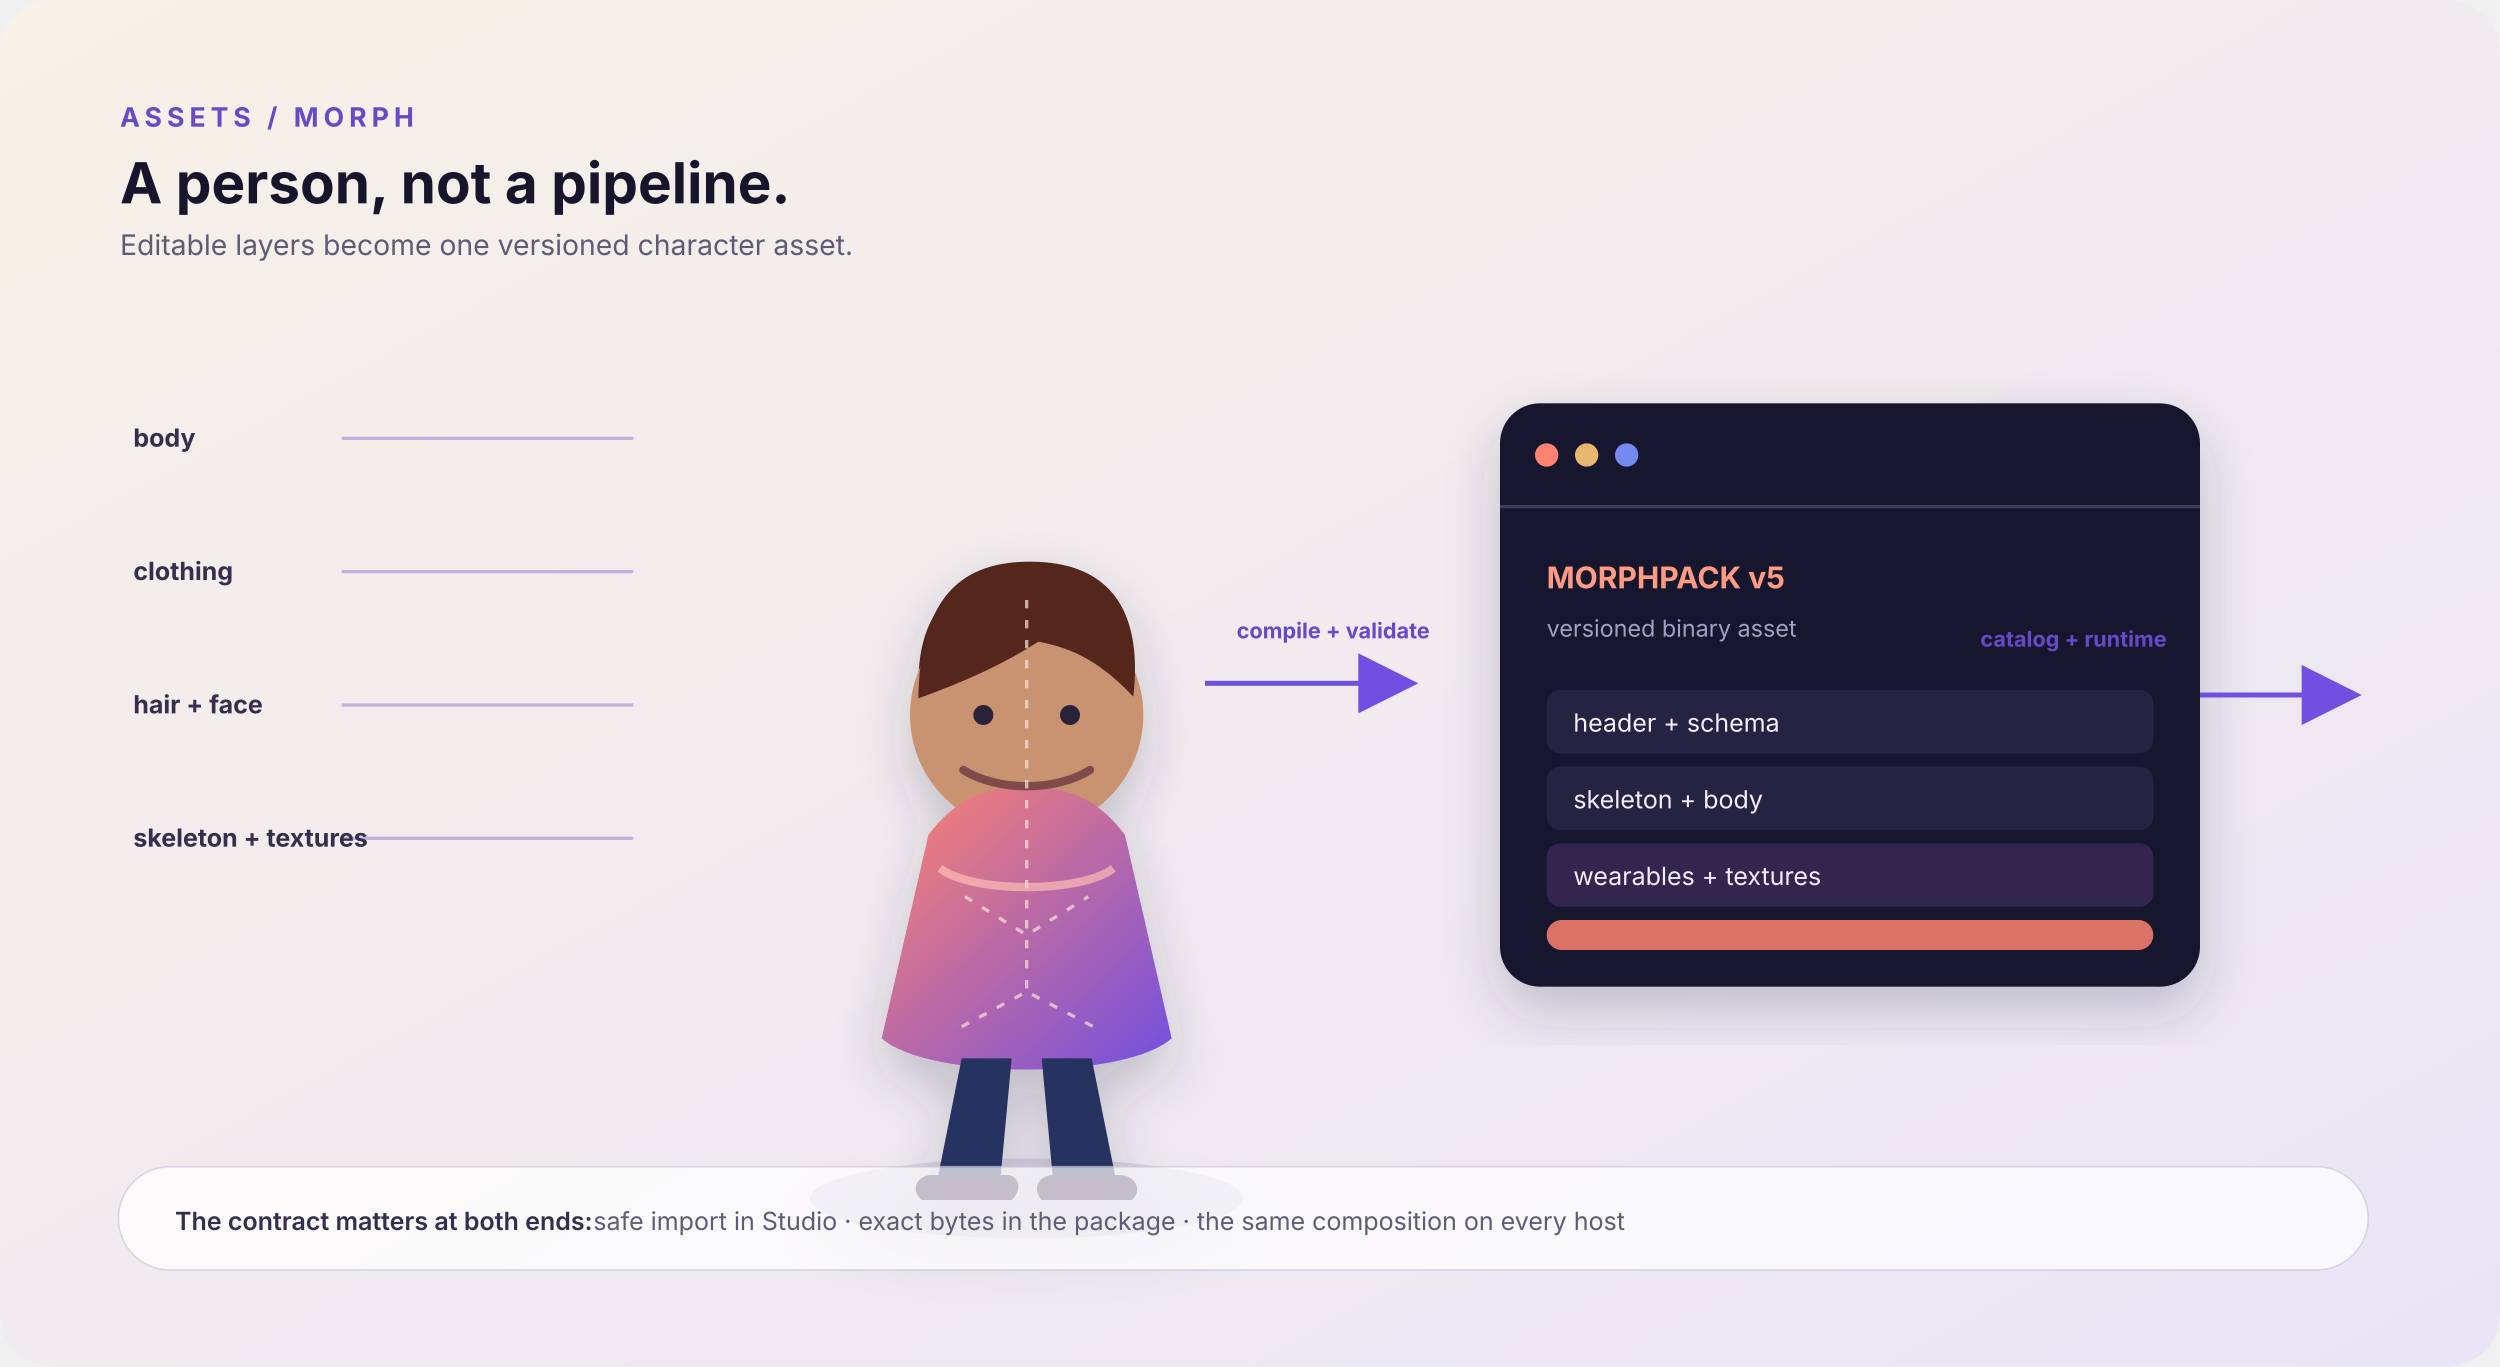
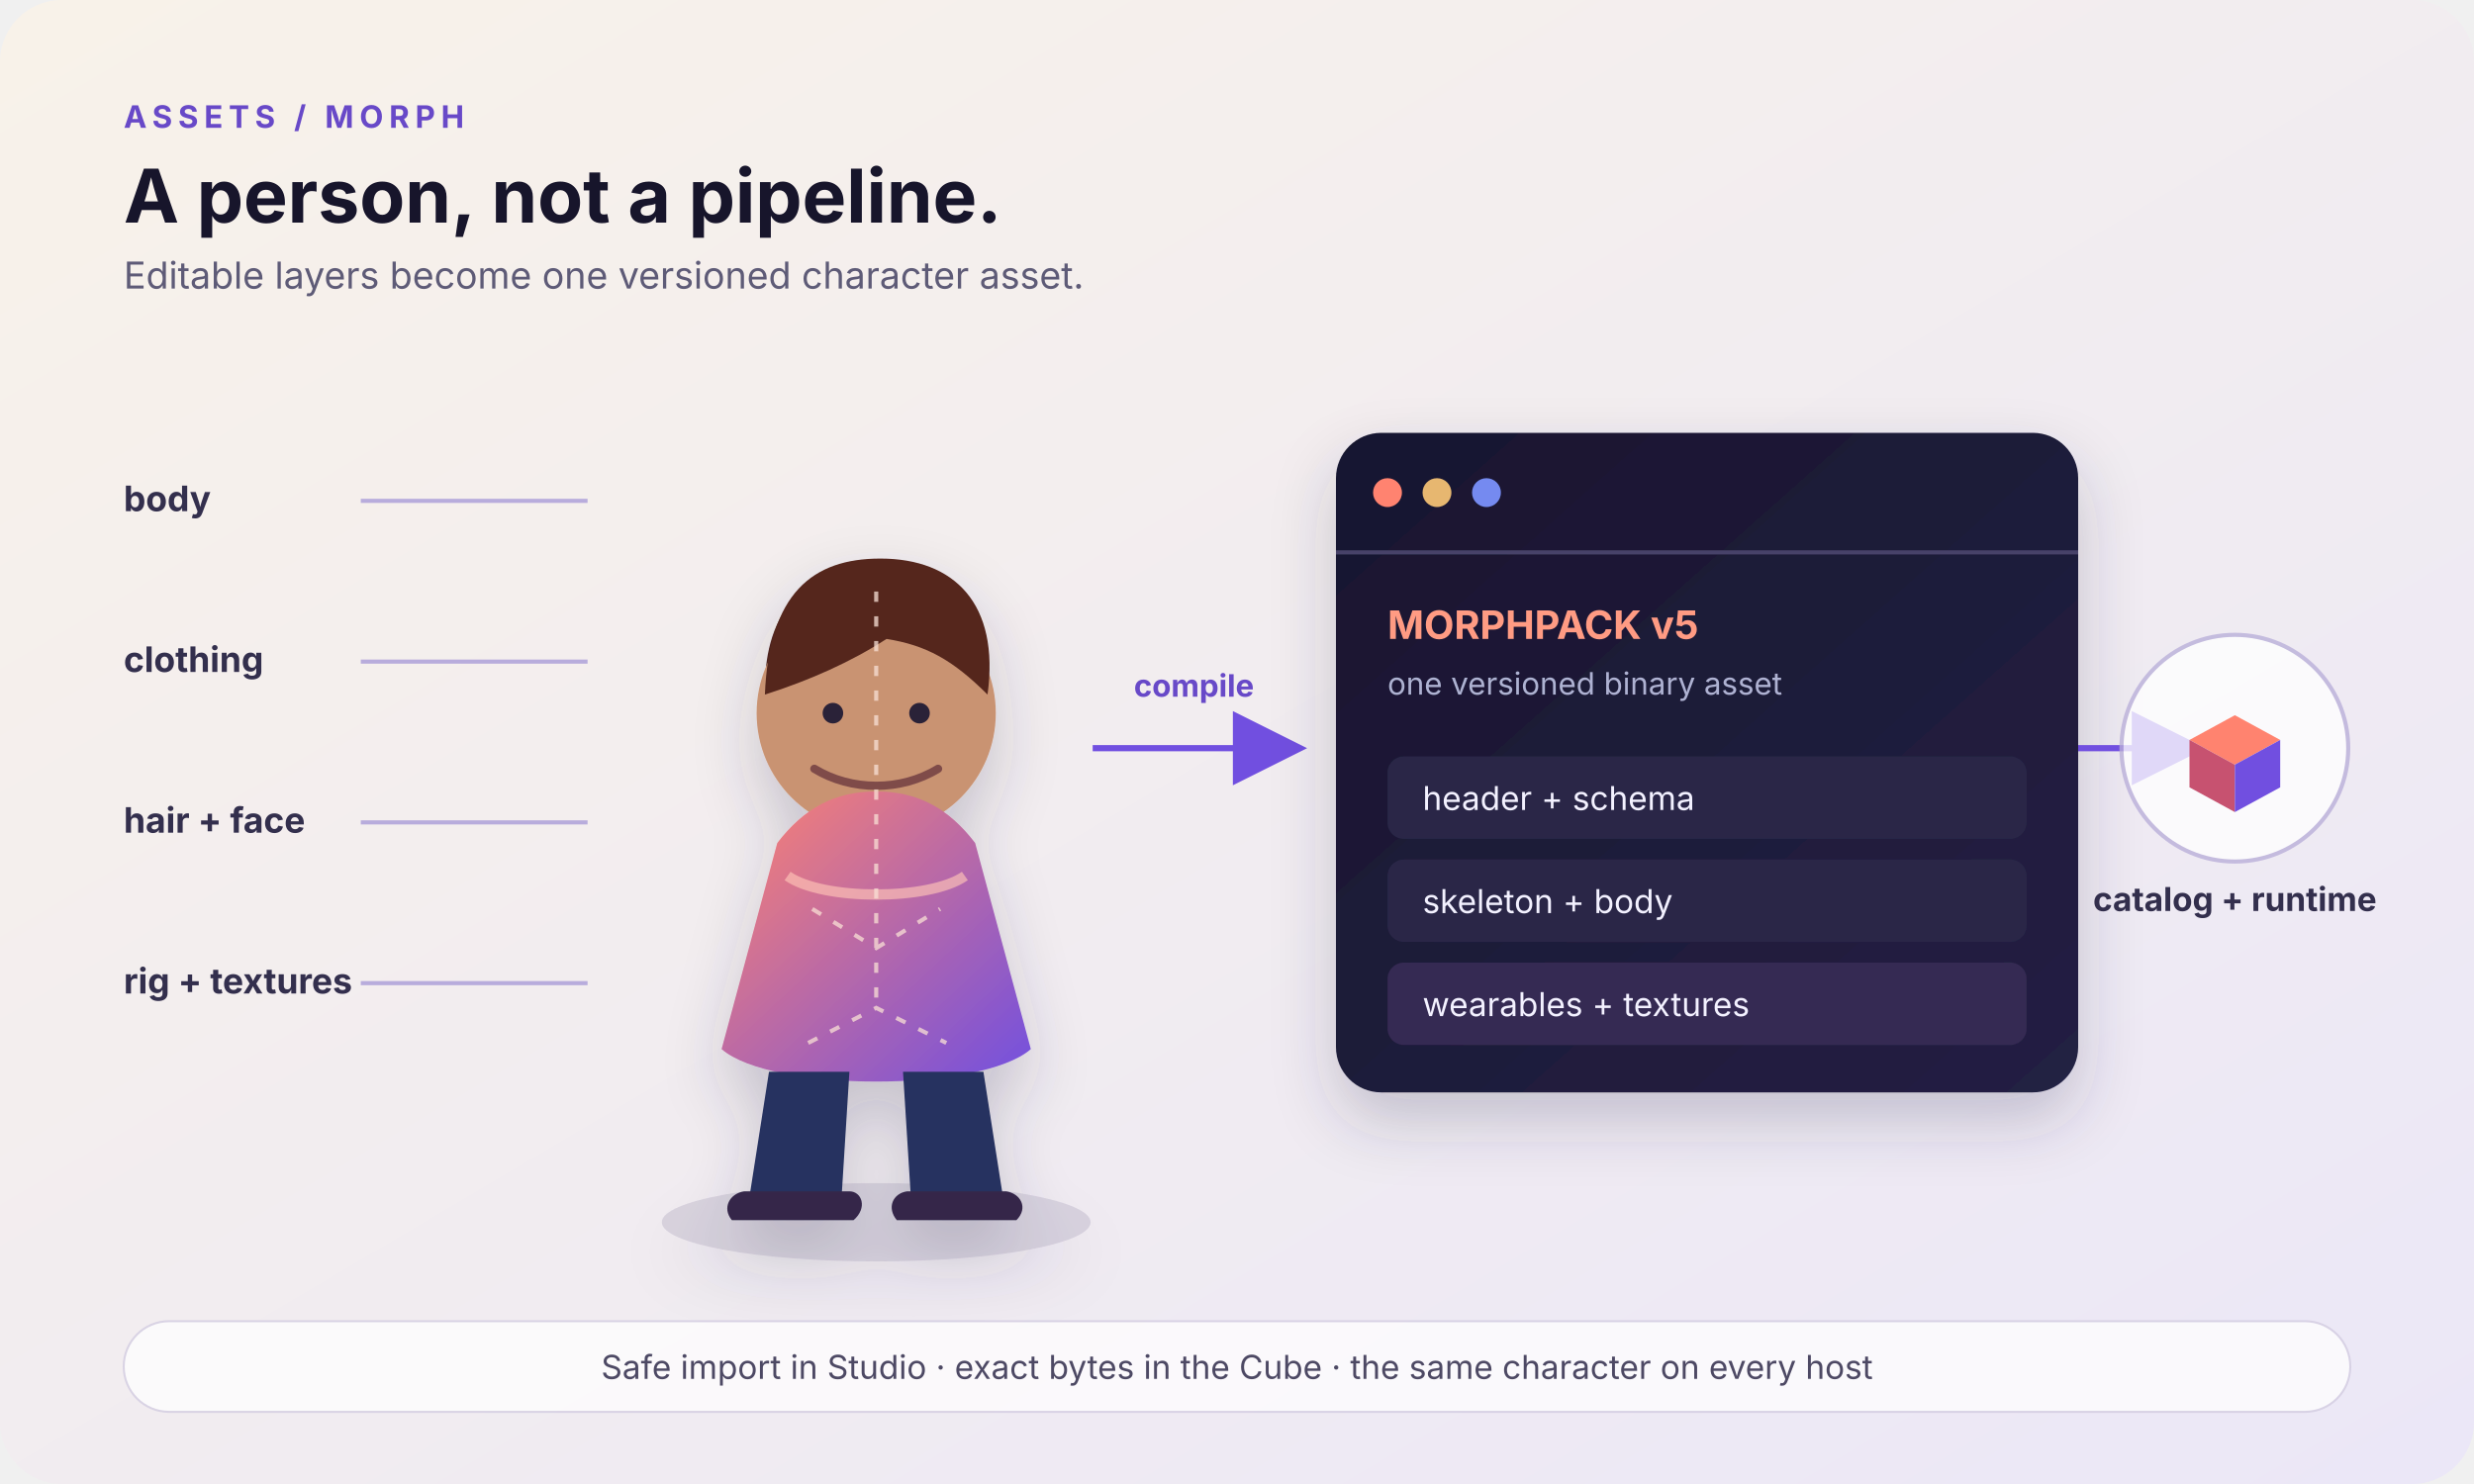
- <svg xmlns="http://www.w3.org/2000/svg" viewBox="0 0 1500 820" role="img" aria-labelledby="title desc">
+ <svg xmlns="http://www.w3.org/2000/svg" viewBox="0 0 1200 720" role="img" aria-labelledby="title desc">
  <defs>
    <linearGradient id="bg" x1="0" y1="0" x2="1" y2="1">
-       <stop stop-color="#f7f1e7" />
-       <stop offset="1" stop-color="#e9e5f6" />
+       <stop stop-color="#f8f2e9" />
+       <stop offset="1" stop-color="#ebe7f7" />
    </linearGradient>
    <linearGradient id="coat" x1="0" y1="0" x2="1" y2="1">
      <stop stop-color="#ff836f" />
      <stop offset="1" stop-color="#714fe0" />
    </linearGradient>
-     <filter id="shadow">
-       <feDropShadow dx="0" dy="14" stdDeviation="16" flood-color="#303052" flood-opacity=".24" />
+     <linearGradient id="pack" x1="0" y1="0" x2="1" y2="1">
+       <stop stop-color="#18162f" />
+       <stop offset="1" stop-color="#242044" />
+     </linearGradient>
+     <filter id="shadow" x="-35%" y="-35%" width="170%" height="190%">
+       <feDropShadow dx="0" dy="14" stdDeviation="15" flood-color="#303052" flood-opacity=".23" />
    </filter>
    <marker id="arrow" markerWidth="12" markerHeight="12" refX="9" refY="6" orient="auto">
      <path d="M0 0L12 6L0 12Z" fill="#714fe0" />
    </marker>
+     <style>text{font-family:Inter,Arial,sans-serif}.eyebrow{fill:#6849c8;font-size:15px;font-weight:700;letter-spacing:2.8px}.headline{fill:#17152b;font-size:36px;font-weight:750}.deck{fill:#5e5b77;font-size:18px}.layer{fill:#332f4d;font-size:17px;font-weight:700}.packTitle{fill:#ff9b83;font-size:19px;font-weight:700}.packNote{fill:#aeb2d2;font-size:15px}.row{fill:#f3f1ff;font-size:16px}.action{fill:#6849c8;font-size:15px;font-weight:700}.footer{fill:#4d4964;font-size:16px}@media(max-width:600px){.deck,.packNote,.action,.footer{display:none}.eyebrow{font-size:19px}.headline{font-size:42px}.layer,.packTitle,.row{font-size:24px}}</style>
  </defs>
-   <rect width="1500" height="820" rx="32" fill="url(#bg)" />
-   <text x="72" y="76" fill="#6849c8" font-family="Inter,Arial,sans-serif" font-size="16" font-weight="700" letter-spacing="3">ASSETS / MORPH</text>
-   <text x="72" y="122" fill="#17152b" font-family="Inter,Arial,sans-serif" font-size="34" font-weight="750">A person, not a pipeline.</text>
-   <text x="72" y="153" fill="#5e5b77" font-family="Inter,Arial,sans-serif" font-size="17">Editable layers become one versioned character asset.</text>
-   <g font-family="Inter,Arial,sans-serif" font-size="15" fill="#332f4d">
-     <path d="M205 263H380M205 343H380M205 423H380M205 503H380" stroke="#c0b4df" stroke-width="2" />
-     <text x="80" y="268" font-weight="700">body</text>
-     <text x="80" y="348" font-weight="700">clothing</text>
-     <text x="80" y="428" font-weight="700">hair + face</text>
-     <text x="80" y="508" font-weight="700">skeleton + textures</text>
+   <rect width="1200" height="720" rx="30" fill="url(#bg)" />
+   <text x="60" y="62" class="eyebrow">ASSETS / MORPH</text>
+   <text x="60" y="108" class="headline">A person, not a pipeline.</text>
+   <text x="60" y="140" class="deck">Editable layers become one versioned character asset.</text>
+   <g font-family="Inter,Arial,sans-serif">
+     <text x="60" y="248" class="layer">body</text>
+     <path d="M175 243H285" stroke="#b8acdc" stroke-width="2" />
+     <text x="60" y="326" class="layer">clothing</text>
+     <path d="M175 321H285" stroke="#b8acdc" stroke-width="2" />
+     <text x="60" y="404" class="layer">hair + face</text>
+     <path d="M175 399H285" stroke="#b8acdc" stroke-width="2" />
+     <text x="60" y="482" class="layer">rig + textures</text>
+     <path d="M175 477H285" stroke="#b8acdc" stroke-width="2" />
  </g>
-   <g transform="translate(400 205)" filter="url(#shadow)">
-     <ellipse cx="216" cy="514" rx="130" ry="24" fill="#756c92" opacity=".22" />
-     <path d="M151 206C151 164 169 140 216 140C263 140 281 164 281 206V244H151Z" fill="#4d241d" />
-     <circle cx="216" cy="224" r="70" fill="#c99372" />
-     <path d="M151 214C152 152 178 132 218 132C265 132 286 160 280 213C260 192 244 184 223 180C203 193 179 204 151 214Z" fill="#54271e" />
-     <path d="M157 296C172 276 189 267 216 267C243 267 260 276 275 296L303 418C275 443 157 443 129 418Z" fill="url(#coat)" />
-     <path d="M164 316C183 331 249 331 268 316" fill="none" stroke="#ffc4b7" stroke-width="5" opacity=".65" />
-     <circle cx="190" cy="224" r="6" fill="#2b2137" />
-     <circle cx="242" cy="224" r="6" fill="#2b2137" />
-     <path d="M178 257C199 270 233 270 254 257" fill="none" stroke="#7f4c4a" stroke-width="5" stroke-linecap="round" />
-     <path d="M177 430L207 430L200 505L162 505Z" fill="#273260" />
-     <path d="M225 430L255 430L270 505L232 505Z" fill="#273260" />
-     <path d="M158 500H204C211 500 214 508 207 515H153C146 509 150 501 158 500Z" fill="#34274a" />
-     <path d="M231 500H273C281 501 286 509 279 515H225C219 508 223 501 231 500Z" fill="#34274a" />
-     <path d="M216 155V390M179 333L216 356L253 333M177 411L216 390L256 411" fill="none" stroke="#f8dfd4" stroke-width="2" stroke-dasharray="5 7" opacity=".72" />
+   <g transform="translate(275 170)" filter="url(#shadow)">
+     <ellipse cx="150" cy="423" rx="104" ry="19" fill="#756c92" opacity=".2" />
+     <path d="M96 164C96 126 116 105 150 105C184 105 204 126 204 164V194H96Z" fill="#4d241d" />
+     <circle cx="150" cy="176" r="58" fill="#c99372" />
+     <path d="M96 167C98 118 119 101 152 101C188 101 210 123 204 167C187 150 174 143 155 140C138 151 118 160 96 167Z" fill="#54271e" />
+     <path d="M102 239C115 222 130 214 150 214C170 214 185 222 198 239L225 339C201 360 99 360 75 339Z" fill="url(#coat)" />
+     <path d="M107 255C124 267 176 267 193 255" fill="none" stroke="#ffc4b7" stroke-width="5" opacity=".65" />
+     <circle cx="129" cy="176" r="5" fill="#2b2137" />
+     <circle cx="171" cy="176" r="5" fill="#2b2137" />
+     <path d="M120 203C138 214 162 214 180 203" fill="none" stroke="#7f4c4a" stroke-width="4" stroke-linecap="round" />
+     <path d="M98 350H137L133 414H88Z" fill="#273260" />
+     <path d="M163 350H202L212 414H167Z" fill="#273260" />
+     <path d="M86 408H137C143 408 146 416 139 422H80C75 416 79 409 86 408Z" fill="#34274a" />
+     <path d="M165 408H213C220 409 224 416 218 422H160C155 416 158 409 165 408Z" fill="#34274a" />
+     <path d="M150 117V319M119 271L150 290L181 271M117 336L150 319L184 336" fill="none" stroke="#f8dfd4" stroke-width="2" stroke-dasharray="5 7" opacity=".75" />
  </g>
-   <path d="M723 410C780 410 796 410 842 410" stroke="#714fe0" stroke-width="3" fill="none" marker-end="url(#arrow)" />
-   <text x="742" y="383" fill="#6849c8" font-family="Inter,Arial,sans-serif" font-size="13" font-weight="700">compile + validate</text>
-   <g transform="translate(900 242)" filter="url(#shadow)">
-     <rect width="420" height="350" rx="24" fill="#16152d" />
-     <path d="M0 62H420" stroke="#3c3a60" stroke-width="2" />
-     <circle cx="28" cy="31" r="7" fill="#ff836f" />
-     <circle cx="52" cy="31" r="7" fill="#e7b76f" />
-     <circle cx="76" cy="31" r="7" fill="#758af0" />
-     <text x="28" y="111" fill="#ff9b83" font-family="Inter,Arial,sans-serif" font-size="18" font-weight="700">MORPHPACK v5</text>
-     <text x="28" y="140" fill="#9da2c6" font-family="Inter,Arial,sans-serif" font-size="14">versioned binary asset</text>
-     <g font-family="Inter,Arial,sans-serif" font-size="15">
-       <rect x="28" y="172" width="364" height="38" rx="8" fill="#262443" />
-       <text x="44" y="197" fill="#f2efff">header + schema</text>
-       <rect x="28" y="218" width="364" height="38" rx="8" fill="#262443" />
-       <text x="44" y="243" fill="#f2efff">skeleton + body</text>
-       <rect x="28" y="264" width="364" height="38" rx="8" fill="#302650" />
-       <text x="44" y="289" fill="#f2efff">wearables + textures</text>
-       <rect x="28" y="310" width="364" height="18" rx="9" fill="#ff836f" opacity=".85" />
+   <path d="M530 363H625" stroke="#714fe0" stroke-width="3" marker-end="url(#arrow)" />
+   <text x="550" y="338" class="action">compile</text>
+   <g transform="translate(648 210)" filter="url(#shadow)">
+     <rect width="360" height="320" rx="22" fill="url(#pack)" />
+     <path d="M0 58H360" stroke="#464369" stroke-width="2" />
+     <circle cx="25" cy="29" r="7" fill="#ff836f" />
+     <circle cx="49" cy="29" r="7" fill="#e7b76f" />
+     <circle cx="73" cy="29" r="7" fill="#758af0" />
+     <text x="25" y="100" class="packTitle">MORPHPACK v5</text>
+     <text x="25" y="127" class="packNote">one versioned binary asset</text>
+     <g font-family="Inter,Arial,sans-serif">
+       <rect x="25" y="157" width="310" height="40" rx="8" fill="#292747" />
+       <text x="42" y="183" class="row">header + schema</text>
+       <rect x="25" y="207" width="310" height="40" rx="8" fill="#292747" />
+       <text x="42" y="233" class="row">skeleton + body</text>
+       <rect x="25" y="257" width="310" height="40" rx="8" fill="#342952" />
+       <text x="42" y="283" class="row">wearables + textures</text>
    </g>
  </g>
-   <path d="M1320 417H1408" stroke="#714fe0" stroke-width="3" fill="none" marker-end="url(#arrow)" />
-   <text x="1300" y="388" text-anchor="end" fill="#6849c8" font-family="Inter,Arial,sans-serif" font-size="13" font-weight="700">catalog + runtime</text>
-   <g transform="translate(71 700)">
-     <rect width="1350" height="62" rx="31" fill="#fff" opacity=".7" stroke="#d0c9df" />
-     <text x="34" y="38" fill="#332f4d" font-family="Inter,Arial,sans-serif" font-size="15" font-weight="600">The contract matters at both ends:</text>
-     <text x="285" y="38" fill="#5e5b77" font-family="Inter,Arial,sans-serif" font-size="15">safe import in Studio · exact bytes in the package · the same composition on every host</text>
+   <path d="M1008 363H1061" stroke="#714fe0" stroke-width="3" marker-end="url(#arrow)" />
+   <g transform="translate(1084 363)">
+     <circle r="55" fill="#fff" opacity=".78" stroke="#b9aed9" stroke-width="2" />
+     <path d="M-22 -4L0 -16L22 -4L0 8Z" fill="#ff836f" />
+     <path d="M-22 -4L0 8V31L-22 19Z" fill="#c75270" />
+     <path d="M0 8L22 -4V19L0 31Z" fill="#714fe0" />
+     <text y="79" text-anchor="middle" fill="#332f4d" font-family="Inter,Arial,sans-serif" font-size="16" font-weight="700">catalog + runtime</text>
+   </g>
+   <g transform="translate(60 641)">
+     <rect width="1080" height="44" rx="22" fill="#fff" opacity=".72" stroke="#d0c9df" />
+     <text x="540" y="28" text-anchor="middle" class="footer">Safe import in Studio · exact bytes in the Cube · the same character on every host</text>
  </g>
</svg>
